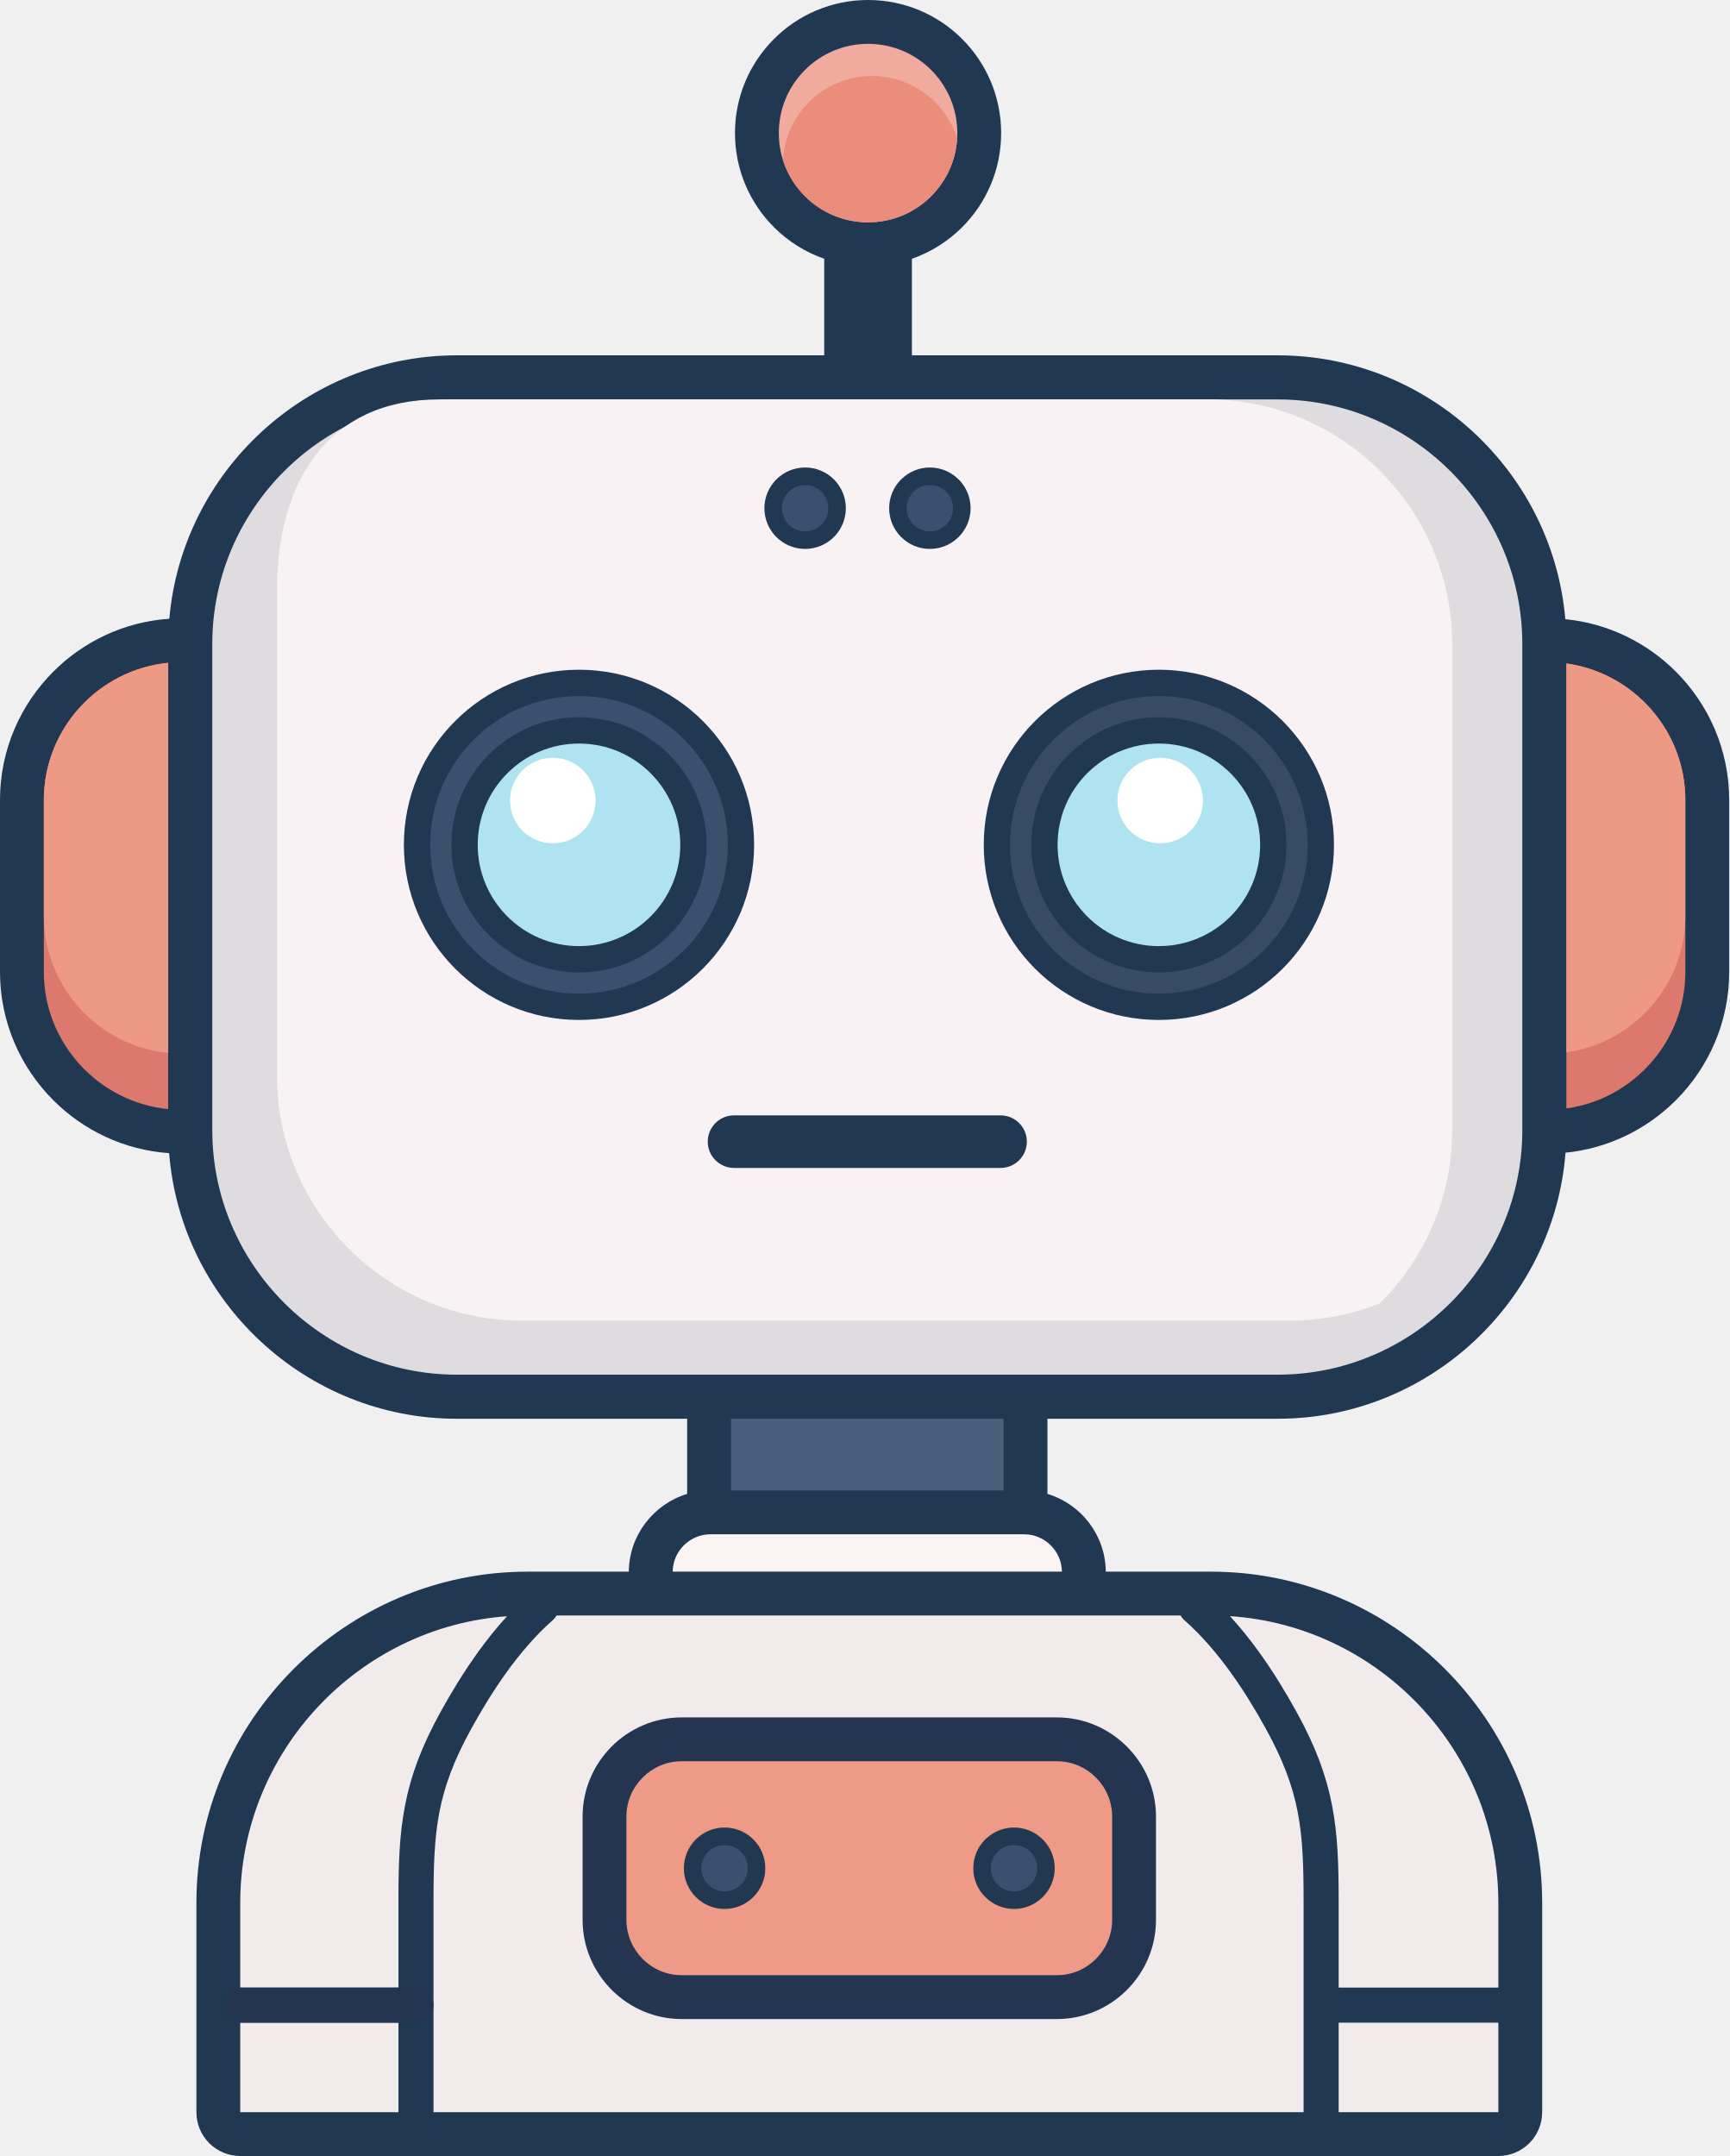
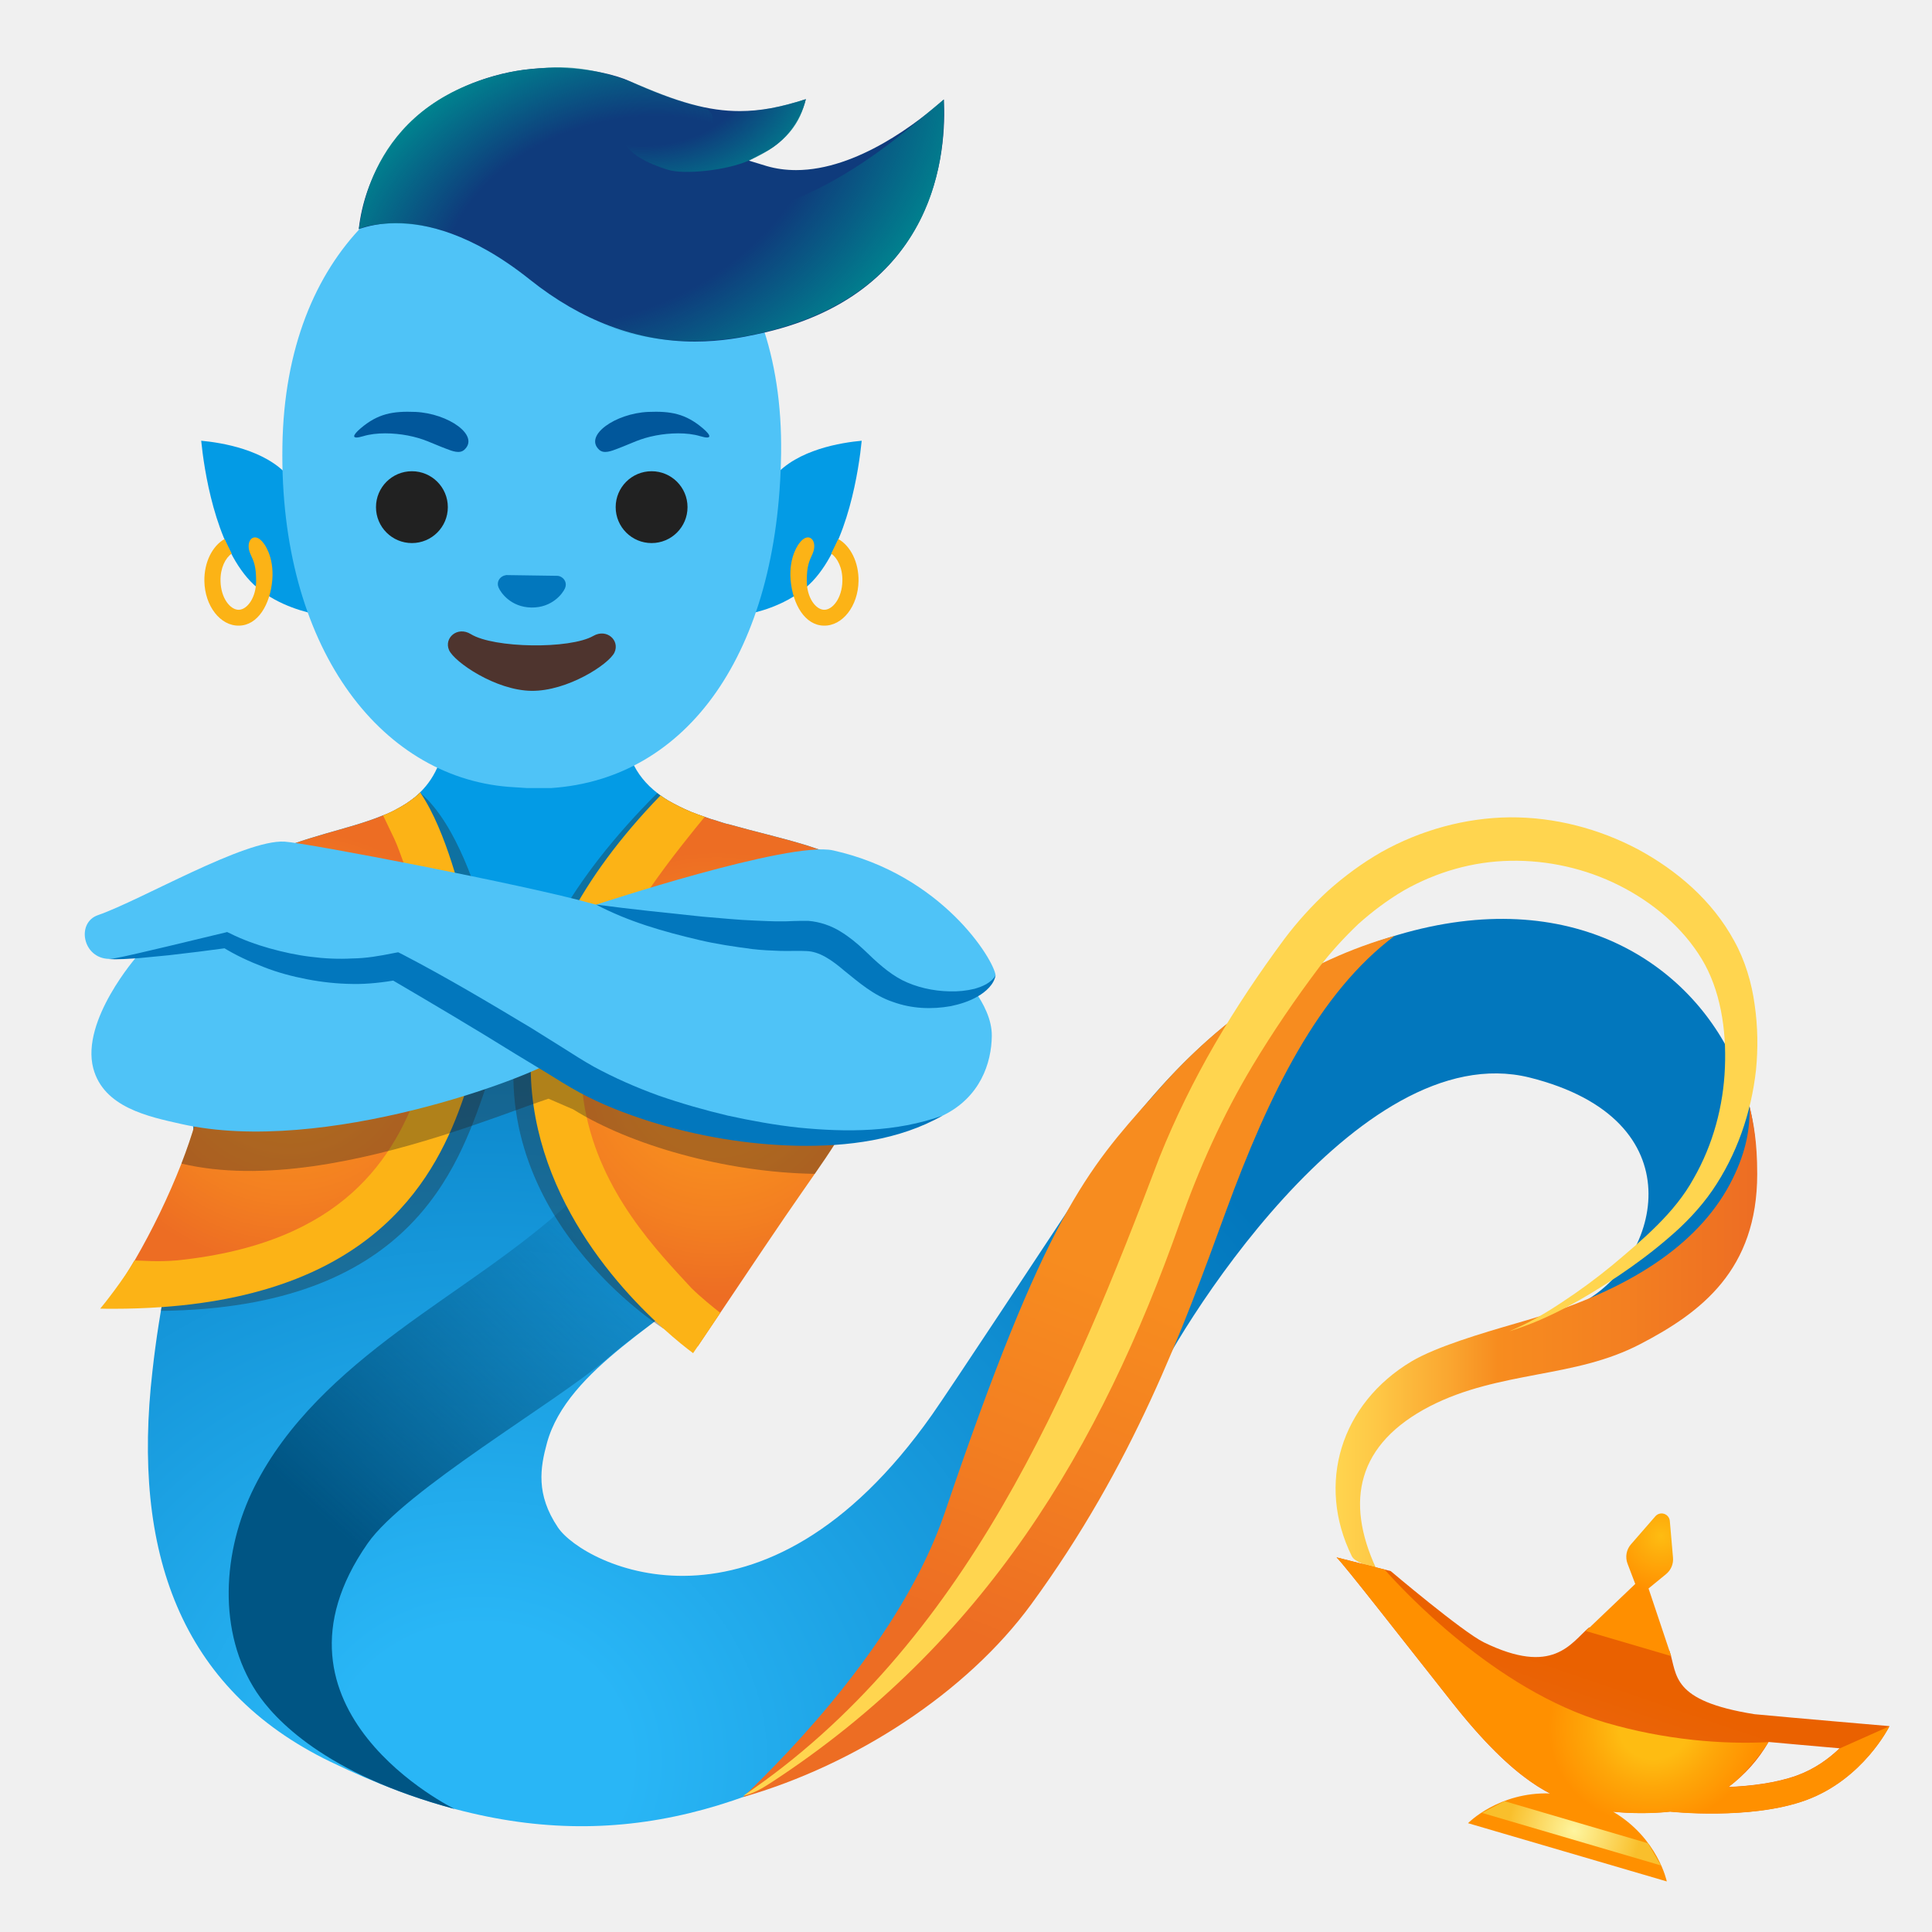
- <svg xmlns="http://www.w3.org/2000/svg" shape-rendering="geometricPrecision" text-rendering="geometricPrecision" image-rendering="optimizeQuality" fill-rule="evenodd" clip-rule="evenodd" viewBox="0 0 411 512.455">
-   <path fill="#213853" fill-rule="nonzero" d="M372.051 147.174c10.205 1 19.394 5.584 26.275 12.467 7.82 7.818 12.674 18.613 12.674 30.497v40.881c0 11.883-4.854 22.678-12.674 30.497-6.871 6.872-16.042 11.453-26.228 12.463-2.76 35.268-32.451 63.241-68.401 63.241H248.96v17.858c7.963 2.394 13.813 9.792 13.861 18.485h25.01c43.316 0 78.72 35.404 78.72 78.72v49.752c0 5.755-4.665 10.42-10.419 10.42H57.101c-5.754 0-10.419-4.665-10.419-10.42v-49.752c0-43.316 35.404-78.72 78.72-78.72h24.063c.048-8.668 5.917-16.076 13.861-18.479V337.22h-54.737c-35.914 0-65.579-27.915-68.391-63.133-10.704-.735-20.363-5.408-27.524-12.571C4.854 253.697 0 242.902 0 231.019v-40.881c0-11.884 4.854-22.679 12.674-30.497 7.171-7.173 16.847-11.85 27.571-12.574 3.063-34.97 32.609-62.609 68.344-62.609h87.316V61.51a31.659 31.659 0 01-11.948-7.508c-5.724-5.725-9.266-13.635-9.266-22.368 0-8.734 3.542-16.643 9.266-22.368C189.682 3.542 197.592 0 206.324 0c8.733 0 16.643 3.542 22.367 9.267 5.725 5.723 9.267 13.632 9.267 22.367 0 8.733-3.542 16.643-9.267 22.367a31.649 31.649 0 01-11.948 7.509v22.948h86.954c35.772 0 65.342 27.695 68.354 62.716z" />
-   <path fill="#495F7C" d="M238.541 337.22v17.044h-64.797V337.22z" />
-   <path fill="#DD786D" d="M39.977 263.614c-16.53-1.618-29.558-15.658-29.558-32.595v-40.881c0-16.937 13.028-30.977 29.558-32.595v106.071z" />
-   <path fill="#EE9983" d="M39.977 250.267c-16.53-1.618-29.558-15.659-29.558-32.596v-27.533c0-16.937 13.028-30.976 29.558-32.595v92.724z" />
-   <path fill="#DD786D" d="M372.309 263.462c15.914-2.202 28.272-15.948 28.272-32.443v-40.881c0-16.495-12.358-30.241-28.272-32.443v105.767z" />
-   <path fill="#EE9983" d="M372.309 250.115c15.914-2.202 28.272-15.948 28.272-32.444v-27.533c0-16.495-12.358-30.241-28.272-32.442v92.419z" />
-   <path fill="#DFDCDF" d="M108.589 94.937h195.108c31.974 0 58.133 26.159 58.133 58.132v115.54c0 31.973-26.159 58.132-58.133 58.132H108.589c-31.974 0-58.133-26.159-58.133-58.132v-115.54c0-31.973 26.159-58.132 58.133-58.132z" />
-   <path fill="#F9F2F5" d="M104.421 94.937h182.605c31.972 0 58.133 26.168 58.133 58.132v115.54c0 16.042-6.594 30.633-17.203 41.18a57.64 57.64 0 01-21.377 4.096H123.974c-31.965 0-58.133-26.16-58.133-58.132v-115.54c0-25.373 11.859-45.276 38.58-45.276z" />
-   <path fill="#F0AB9E" d="M206.325 10.419c11.716 0 21.214 9.498 21.214 21.215s-9.498 21.214-21.214 21.214c-11.717 0-21.215-9.497-21.215-21.214 0-11.717 9.498-21.215 21.215-21.215z" />
-   <path fill="#EA8D7A" d="M227.501 32.89c-.65 11.133-9.881 19.959-21.177 19.959-9.487 0-17.519-6.228-20.232-14.819.651-11.132 9.882-19.958 21.176-19.958 9.488 0 17.52 6.228 20.233 14.818z" />
-   <path fill="#FAF4F4" d="M168.871 364.682h74.543c4.908 0 8.929 3.986 8.988 8.881h-92.518c.058-4.895 4.08-8.881 8.987-8.881z" />
-   <path fill="#F2EBEC" d="M132.26 383.982h148.364c.225.416.526.8.901 1.132 4.08 3.602 7.715 7.879 10.912 12.302 3.222 4.459 6.025 9.122 8.403 13.424 4.133 7.479 6.384 13.587 7.591 19.801 1.22 6.285 1.412 12.9 1.412 21.225v49.998c0 .058.001.115.004.172h-206.81c.002-.057.004-.114.004-.172v-49.998c0-8.325.192-14.94 1.412-21.225 1.207-6.214 3.457-12.322 7.591-19.801 2.378-4.302 5.182-8.965 8.404-13.424 3.197-4.423 6.831-8.7 10.912-12.302a4.14 4.14 0 00.9-1.132zm160.087.154c35.481 2.346 63.785 32.099 63.785 68.147v20.154a4.002 4.002 0 00-.219-.006h-37.734v-20.565c0-8.754-.215-15.773-1.576-22.787-1.376-7.086-3.89-13.956-8.47-22.243-2.486-4.499-5.457-9.429-8.956-14.272-2.093-2.896-4.367-5.744-6.83-8.428zm63.785 96.626v21.274h-37.957c.002-.057.004-.114.004-.172v-21.097h37.734c.073 0 .146-.002.219-.005zM94.709 502.036H57.101v-21.273c.062.003.124.004.187.004h37.417v21.097c0 .058.002.115.004.172zm-.004-29.605H57.288c-.063 0-.125.002-.187.004v-20.152c0-35.923 28.106-65.596 63.414-68.123-2.454 2.676-4.72 5.517-6.807 8.404-3.499 4.842-6.47 9.772-8.957 14.272-4.58 8.288-7.094 15.157-8.47 22.243-1.362 7.014-1.576 14.033-1.576 22.787v20.565z" />
-   <path fill="#233551" fill-rule="nonzero" d="M98.871 472.431a4.168 4.168 0 010 8.336H57.288a4.169 4.169 0 010-8.336h41.583zM162.039 408.205h89.154c12.956 0 23.565 10.618 23.565 23.565v24.569c0 12.977-10.587 23.565-23.565 23.565h-89.154c-12.96 0-23.565-10.617-23.565-23.565V431.77c0-12.982 10.583-23.565 23.565-23.565z" />
-   <path fill="#EE9A87" d="M162.039 418.624h89.154c7.231 0 13.146 5.918 13.146 13.146v24.569c0 7.228-5.918 13.146-13.146 13.146h-89.154c-7.228 0-13.146-5.915-13.146-13.146V431.77c0-7.231 5.915-13.146 13.146-13.146z" />
-   <path fill="#213853" fill-rule="nonzero" d="M137.619 159.185c11.492 0 21.899 4.66 29.43 12.192 7.532 7.531 12.192 17.938 12.192 29.43 0 22.985-18.637 41.623-41.622 41.623-11.493 0-21.899-4.66-29.431-12.192s-12.192-17.939-12.192-29.431 4.66-21.899 12.192-29.43c7.532-7.532 17.938-12.192 29.431-12.192z" />
-   <path fill="#3A506D" d="M137.619 165.437c19.535 0 35.37 15.835 35.37 35.37 0 19.534-15.835 35.371-35.37 35.371-19.535 0-35.371-15.837-35.371-35.371 0-19.535 15.836-35.37 35.371-35.37z" />
-   <path fill="#213853" fill-rule="nonzero" d="M137.619 170.483c8.372 0 15.953 3.395 21.442 8.882 5.487 5.487 8.882 13.07 8.882 21.442 0 8.373-3.395 15.954-8.882 21.443-5.489 5.487-13.07 8.882-21.442 8.882-8.374 0-15.955-3.395-21.442-8.883-5.488-5.487-8.883-13.07-8.883-21.442s3.395-15.954 8.882-21.442c5.489-5.487 13.07-8.882 21.443-8.882z" />
-   <path fill="#AFE3F1" d="M137.619 176.734c13.296 0 24.073 10.777 24.073 24.073 0 13.295-10.777 24.073-24.073 24.073-13.295 0-24.074-10.778-24.074-24.073 0-13.296 10.779-24.073 24.074-24.073z" />
-   <path fill="#213853" fill-rule="nonzero" d="M275.443 159.185c22.986 0 41.623 18.637 41.623 41.622 0 11.492-4.66 21.899-12.192 29.431-7.531 7.532-17.938 12.192-29.431 12.192-11.492 0-21.899-4.66-29.431-12.192-7.531-7.532-12.191-17.939-12.191-29.431s4.66-21.899 12.191-29.43c7.532-7.532 17.939-12.192 29.431-12.192z" />
-   <path fill="#374B66" d="M275.443 165.437c19.535 0 35.371 15.835 35.371 35.37 0 19.534-15.836 35.371-35.371 35.371-19.535 0-35.371-15.837-35.371-35.371 0-19.535 15.836-35.37 35.371-35.37z" />
-   <path fill="#213853" fill-rule="nonzero" d="M275.443 170.483c8.373 0 15.954 3.395 21.443 8.882 5.487 5.488 8.882 13.07 8.882 21.442s-3.395 15.955-8.883 21.442c-5.487 5.488-13.07 8.883-21.442 8.883-8.373 0-15.955-3.395-21.442-8.883-5.487-5.487-8.883-13.07-8.883-21.442s3.396-15.954 8.883-21.442c5.488-5.487 13.07-8.882 21.442-8.882z" />
-   <path fill="#AFE3F1" d="M275.443 176.734c13.295 0 24.073 10.777 24.073 24.073 0 13.295-10.778 24.073-24.073 24.073s-24.073-10.778-24.073-24.073c0-13.296 10.778-24.073 24.073-24.073z" />
-   <path fill="#213853" fill-rule="nonzero" d="M237.741 265.105a6.252 6.252 0 110 12.503h-63.197a6.252 6.252 0 110-12.503h63.197zM191.366 111.116a9.653 9.653 0 016.842 2.835 9.649 9.649 0 012.835 6.843 9.652 9.652 0 01-2.835 6.843 9.648 9.648 0 01-6.842 2.835 9.65 9.65 0 01-6.844-2.835 9.657 9.657 0 01-2.835-6.843 9.653 9.653 0 012.835-6.843 9.657 9.657 0 016.844-2.835z" />
-   <path fill="#3A506D" d="M191.366 115.284a5.51 5.51 0 110 11.02 5.51 5.51 0 110-11.02z" />
-   <path fill="#213853" fill-rule="nonzero" d="M221.017 111.116a9.642 9.642 0 016.828 2.835h.015a9.649 9.649 0 012.835 6.843 9.652 9.652 0 01-2.835 6.843l-.296.269a9.634 9.634 0 01-13.374-.269h-.016a9.653 9.653 0 01-2.836-6.843 9.65 9.65 0 012.836-6.843l.296-.269a9.63 9.63 0 016.547-2.566z" />
-   <path fill="#3A506D" d="M221.017 115.284a5.51 5.51 0 11-5.511 5.51 5.51 5.51 0 015.511-5.51z" />
-   <path fill="#fff" d="M131.395 180.117c5.614 0 10.164 4.55 10.164 10.163 0 5.615-4.55 10.164-10.164 10.164s-10.164-4.549-10.164-10.164c0-5.613 4.55-10.163 10.164-10.163zM275.757 180.117c5.614 0 10.163 4.55 10.163 10.163 0 5.615-4.549 10.164-10.163 10.164s-10.164-4.549-10.164-10.164c0-5.613 4.55-10.163 10.164-10.163z" />
-   <path fill="#213853" fill-rule="nonzero" d="M172.22 434.377a9.649 9.649 0 016.843 2.835 9.648 9.648 0 012.835 6.842 9.653 9.653 0 01-2.835 6.844 9.653 9.653 0 01-6.843 2.835 9.653 9.653 0 01-6.843-2.835 9.657 9.657 0 01-2.835-6.844 9.653 9.653 0 012.835-6.842 9.652 9.652 0 016.843-2.835z" />
-   <path fill="#3A506D" d="M172.22 438.544a5.51 5.51 0 11.001 11.02 5.51 5.51 0 01-.001-11.02z" />
-   <path fill="#213853" fill-rule="nonzero" d="M241.012 434.377a9.632 9.632 0 016.827 2.835h.016a9.65 9.65 0 012.836 6.842 9.654 9.654 0 01-2.836 6.844l-.296.269a9.633 9.633 0 01-6.547 2.566 9.642 9.642 0 01-6.828-2.835h-.015a9.653 9.653 0 01-2.835-6.844 9.648 9.648 0 012.835-6.842l.296-.269a9.628 9.628 0 016.547-2.566z" />
-   <path fill="#3A506D" d="M241.012 438.544a5.511 5.511 0 110 11.022 5.511 5.511 0 010-11.022z" />
+ <svg xmlns="http://www.w3.org/2000/svg" width="800px" height="800px" viewBox="0 0 128 128" aria-hidden="true" role="img" class="iconify iconify--noto" preserveAspectRatio="xMidYMid meet">
+   <radialGradient id="IconifyId17ecdb2904d178eab8896" cx="31.846" cy="116.717" r="62.338" gradientTransform="matrix(0 -1 1.0982 0 -96.336 148.563)" gradientUnits="userSpaceOnUse">
+     <stop offset=".144" stop-color="#29b6f6">
+ 
+ </stop>
+     <stop offset=".945" stop-color="#0277bd">
+ 
+ </stop>
+   </radialGradient>
+   <path d="M111.17 87.23c-1.61 1.17-13.65 3.19-6.15-1.04c4.93-2.78 7.47-12.01-3.68-14.8C89.93 68.56 77.74 88.46 76 92.63c-4.13 9.89-9.85 18.2-21.58 24.17c-10.49 5.35-20.28 5.85-32.53-.08c-9.98-4.83-13.16-13.96-11.79-25.88a68.795 68.795 0 0 1 .98-6.23c1.39-6.75 2.75-7.67.64-16.95l18.23-2.03l3.12-.35l25.61-2.86c0 6.72-.77 11.82-10.54 21.28c-3.88 3.76-10.54 6.96-11.9 11.89c-.45 1.65-.75 3.41.72 5.6c1.68 2.52 13.54 8.51 24.79-7.46c1.15-1.63 7.52-11.3 9.25-13.91c4.26-6.43 8.9-12.1 16-15.64c25-12.48 36.92 13.78 24.17 23.05z" fill="url(#IconifyId17ecdb2904d178eab8896)">
+ 
+ </path>
+   <linearGradient id="IconifyId17ecdb2904d178eab8897" gradientUnits="userSpaceOnUse" x1="47.887" y1="46.087" x2="22.549" y2="18.384" gradientTransform="matrix(1 0 0 -1 0 128)">
+     <stop offset="0" stop-color="#005584" stop-opacity="0">
+ 
+ </stop>
+     <stop offset=".841" stop-color="#005584">
+ 
+ </stop>
+   </linearGradient>
+   <path d="M37.79 79.63c-3.48 3.22-7.56 5.71-11.37 8.54s-7.45 6.11-9.57 10.35s-2.46 9.63.15 13.59c1.16 1.76 4.5 5.43 13.12 7.74c0 0-13.46-6.56-5.76-17.6c2.44-3.5 12.48-9.35 15.72-12.12s2.52-1.64 5.48-4.71c3.37-3.49 7.68-8.67 9.43-13.19c1.23-3.18 2.97-8.37-2.41-8.37S40.87 76.79 37.79 79.63z" fill="url(#IconifyId17ecdb2904d178eab8897)">
+ 
+ </path>
+   <linearGradient id="IconifyId17ecdb2904d178eab8898" gradientUnits="userSpaceOnUse" x1="88.486" y1="39.373" x2="116.42" y2="39.373" gradientTransform="matrix(1 0 0 -1 0 128)">
+     <stop offset="0" stop-color="#ffd54f">
+ 
+ </stop>
+     <stop offset=".095" stop-color="#fec846">
+ 
+ </stop>
+     <stop offset=".271" stop-color="#faa630">
+ 
+ </stop>
+     <stop offset=".385" stop-color="#f78c1f">
+ 
+ </stop>
+     <stop offset=".689" stop-color="#f37f21">
+ 
+ </stop>
+     <stop offset="1" stop-color="#ed6d23">
+ 
+ </stop>
+   </linearGradient>
+   <path d="M91.05 103.88c-.61-.2-1.31-.42-1.49-.78c-2.36-4.79-.74-10.09 3.95-12.9c1.65-.98 4.67-1.87 6.88-2.51c.53-.15 1.02-.3 1.45-.43c6.59-2.02 10.95-5.1 12.95-9.16c.94-1.91 1.14-3.36 1.13-4.78c.25 1.08.5 2.27.5 4.46c0 6.35-3.71 9.17-7.73 11.26c-2.2 1.15-4.47 1.58-6.87 2.03c-2.35.45-4.79.91-7.11 2.11c-2.33 1.21-3.8 2.77-4.35 4.66c-.52 1.76-.24 3.8.82 6.09c-.05-.02-.09-.03-.13-.05z" fill="url(#IconifyId17ecdb2904d178eab8898)">
+ 
+ </path>
+   <linearGradient id="IconifyId17ecdb2904d178eab8899" gradientUnits="userSpaceOnUse" x1="78.618" y1="57.189" x2="63.823" y2="19.808" gradientTransform="matrix(1 0 0 -1 0 128)">
+     <stop offset=".367" stop-color="#f78c1f">
+ 
+ </stop>
+     <stop offset=".68" stop-color="#f37f21">
+ 
+ </stop>
+     <stop offset="1" stop-color="#ed6d23">
+ 
+ </stop>
+   </linearGradient>
+   <path d="M49.23 119.06c3.15-3.02 10.55-10.57 13.37-18.86c6.64-19.59 9.45-22.73 13.71-27.5l.07-.08c4.77-5.57 10.3-9.01 16.02-10.62c-5.02 3.77-8.31 10.41-11.19 18.28c-2.86 7.84-6.11 16.74-12.89 26.01c-4.28 5.85-11.66 10.64-19.09 12.77z" fill="url(#IconifyId17ecdb2904d178eab8899)">
+ 
+ </path>
+   <path d="M49.24 118.98C64 109 71 92 76.82 76.67c1.04-2.59 2.27-5.09 3.66-7.49c1.39-2.4 2.94-4.71 4.59-6.94c.86-1.15 1.84-2.23 2.91-3.22c1.09-.97 2.28-1.85 3.56-2.58c2.58-1.44 5.53-2.26 8.49-2.29c2.97-.02 5.9.75 8.49 2.12c2.57 1.39 4.91 3.38 6.36 6.04c.74 1.32 1.18 2.83 1.37 4.25c.21 1.44.23 2.9.09 4.33c-.32 2.86-1.28 5.63-2.9 7.99c-.81 1.17-1.82 2.22-2.87 3.11c-1.05.91-2.15 1.73-3.29 2.5c-2.28 1.52-4.68 2.92-7.29 3.71c1.26-.52 2.43-1.21 3.55-1.96c1.13-.74 2.22-1.55 3.26-2.4c2.05-1.72 4.16-3.49 5.4-5.75c1.29-2.24 1.98-4.81 2.08-7.36c.11-2.53-.31-5.18-1.54-7.2c-1.26-2.08-3.24-3.75-5.47-4.87s-4.74-1.68-7.21-1.63c-2.47.04-4.9.74-7.06 1.97c-1.07.63-2.07 1.38-3.01 2.22c-.91.87-1.77 1.8-2.55 2.81c-1.6 2.12-3.1 4.32-4.47 6.6c-.01.02-.03.05-.04.07c-1.94 3.24-3.49 6.71-4.75 10.27c-5.26 14.93-12.97 27.91-27.06 37.11c-.58.38-1.19.75-1.88.9z" fill="#ffd54f">
+ 
+ </path>
+   <path d="M63.98 68.72l-6.28-.11l-18.93-.33l-1.24-.03h-.18l-2.04-.04l-1.04-.01l-1.22-.02l-1.36-.03h-.49l-1.3-.03l-1.21-.02l-14.5-.26l-4.09-.07c1.22-6.53 4.09-9.41 7.27-11c2.73-1.37 5.69-1.79 8.01-2.75c.32-.12.62-.26.91-.42c.42-.22.81-.47 1.17-.76c.12-.1.24-.21.36-.33h.01c0-.01.01-.02.01-.02c1.04-1.02 1.7-2.49 1.77-4.77l11.74-.62c-.14 2.65.73 4.3 2.2 5.44c.07.06.14.11.21.16c.17.12.35.24.53.35c.45.26.93.5 1.45.72c.31.12.62.24.95.35c.27.1.55.19.84.27c.04.02.08.03.12.04c.15.05.3.09.45.14c.08.02.16.04.25.06c1.62.46 3.37.85 5.1 1.38c.25.08.52.17.81.27c.62.2 1.24.44 1.85.7c.21.1.4.18.57.26c.06.02.12.05.18.08c3.64 1.78 6.62 4.87 7.12 11.4z" fill="#039be5">
+ 
+ </path>
+   <path d="M46.87 87.3c-.51.74-1.12.97-1.66 1c-.63.03-1.16-.23-1.28-.3c-.01 0-.01-.01-.02-.01c0 0-11.78-7.36-9.64-19.79c.78-4.57 3.45-9.83 9.28-15.66c.07.06.14.11.21.16c.17.12.35.24.53.35c.45.26.93.5 1.45.72c-.28.34-.96 1.14-1.78 2.2c-3.15 3.99-5.66 8.04-6.43 12.28c-.31 1.69-.34 3.41-.02 5.18c1.03 5.62 4.83 9.49 7.06 11.91c.94.93 2.3 1.94 2.3 1.96z" opacity=".35" fill="#212121">
+ 
+ </path>
+   <radialGradient id="IconifyId17ecdb2904d178eab8900" cx="47.507" cy="71.13" r="14.718" gradientUnits="userSpaceOnUse">
+     <stop offset=".367" stop-color="#f78c1f">
+ 
+ </stop>
+     <stop offset=".68" stop-color="#f37f21">
+ 
+ </stop>
+     <stop offset="1" stop-color="#ed6d23">
+ 
+ </stop>
+   </radialGradient>
+   <path d="M57.7 68.61c-.12 1.38-.34 2.69-.7 3.81c-.12.39-.26.75-.42 1.09c-.67 1.43-1.63 2.87-2.6 4.26c-.17.24-.33.48-.5.72l-.32.46c-1.27 1.81-3.74 5.49-5.44 8.03l-1.25 1.86l-.25.37c-.25-.21-.59-.52-1.01-.91c-2.38-2.3-7.02-7.64-7.88-15.08v-.02c-.16-1.37-.18-2.74-.06-4.13c.02-.27.05-.54.08-.82c.57-5.01 2.89-10.11 6.94-15.2c.45.26.93.5 1.45.72c.31.12.62.24.95.35c.27.1.55.19.84.27c.04.02.08.03.12.04c.14.05.29.1.45.14c.08.02.16.04.25.06c1.62.46 3.37.85 5.1 1.38c.25.08.52.17.81.27c.75.25 1.36.5 1.85.7c.21.1.4.18.57.26c.06.02.12.05.17.07l.01.01c.44.86 1.27 6.46.84 11.29z" fill="url(#IconifyId17ecdb2904d178eab8900)">
+ 
+ </path>
+   <path d="M47.72 86.98l-1.25 1.86l-.25.37l-.3.44c-.42-.31-1.13-.87-1.99-1.65c-.01 0-.01-.01-.02-.01c-3.6-3.26-9.8-10.36-8.6-19.78c.6-4.67 3.01-9.89 8.45-15.51c.17.12.35.24.53.35c.45.26.93.5 1.45.72c.31.12.62.24.95.35c-.34.41-.87 1.06-1.49 1.85c-3.15 4-5.67 8.06-6.43 12.31c-.31 1.68-.34 3.39-.02 5.15c1.03 5.62 4.83 9.49 7.06 11.91c.63.62 1.44 1.27 1.91 1.64z" fill="#fcb316">
+ 
+ </path>
+   <path d="M33.05 68.18c-.12 1.18-.39 2.47-.87 3.88c-1.88 5.47-5.07 14.59-21.52 14.79c.01-.09.03-.17.04-.25c.03-.17.06-.34.09-.5c.1-.53.19-1.02.29-1.49a2.73 2.73 0 0 1 1.89-.94c10.99-1.15 14.41-6.8 16.12-11.8c.45-1.31.7-2.56.81-3.75c.09-.87.1-1.71.05-2.49c-.08-1.53-.37-2.86-.69-3.93c-.06-.21-.14-.51-.24-.87c-.58-2.15-1.37-4.39-1.68-5.05c-.35-.74-.78-1.62-1.05-2.18c.42-.22.81-.47 1.17-.76c.12-.1.24-.21.36-.33h.01c.01.01.03.02.04.04c2.44 2.08 3.83 6.86 4.26 8.29c.37 1.24.79 2.7.94 4.44c.08.89.09 1.85-.02 2.9z" opacity=".35" fill="#212121">
+ 
+ </path>
+   <radialGradient id="IconifyId17ecdb2904d178eab8901" cx="19.205" cy="69.53" r="14.566" gradientUnits="userSpaceOnUse">
+     <stop offset=".367" stop-color="#f78c1f">
+ 
+ </stop>
+     <stop offset=".68" stop-color="#f37f21">
+ 
+ </stop>
+     <stop offset="1" stop-color="#ed6d23">
+ 
+ </stop>
+   </radialGradient>
+   <path d="M31.2 68.15c-.02.28-.06.57-.1.86c-.16 1.13-.42 2.3-.84 3.51c-.3.89-.67 1.82-1.12 2.76c-2.33 4.86-7.01 10-18.35 10.82c-1.04.08-2.13.12-3.29.12c-.12-.01-.25-.01-.37-.01c.51-.65 1.13-1.58 1.78-2.7h.01a46.95 46.95 0 0 0 3.1-6.42c.72-1.86 1.3-3.78 1.57-5.53l.02-.14l.03-.16c.18-1.16.35-2.3.55-3.42c.51-2.99 1.16-5.89 2.35-8.79c.03-.08.09-.26.18-.51c.12-.35.4-1.19.65-1.77c2.73-1.37 5.69-1.79 8.01-2.75c.32-.12.62-.26.91-.42c.42-.22.81-.47 1.17-.76c1.42 2.13 2.34 5.54 2.78 7.18c.09.33.16.6.22.8a19.5 19.5 0 0 1 .74 7.33z" fill="url(#IconifyId17ecdb2904d178eab8901)">
+ 
+ </path>
+   <path d="M31.69 68.15c-.12 1.41-.42 2.93-.96 4.52c-1.76 5.16-5.72 12.93-20.03 13.93c-1.01.07-2.08.11-3.2.11c-.29 0-.57 0-.86-.01c.19-.21 1.62-2.03 2.27-3.19h.01c.55 0 1.44.11 2.85-.01c10.99-1.15 14.41-6.8 16.12-11.8c.43-1.25.68-2.46.8-3.6c.28-2.63-.13-4.92-.63-6.57c-.06-.21-.14-.51-.24-.87c-.58-2.15-1.37-4.39-1.68-5.05c-.24-.51-.52-1.09-.76-1.59c.32-.12.62-.26.91-.42c.42-.22.81-.47 1.17-.76c.12-.1.24-.21.36-.33h.01c0-.01.01-.02.01-.02l.03.06c1.74 2.59 2.7 6.91 3.06 8.11c.53 1.78 1.06 4.39.76 7.49z" fill="#fcb316">
+ 
+ </path>
+   <path d="M57 72.42c-.12.39-.26.75-.42 1.09c-.67 1.43-1.63 2.87-2.6 4.26c-5.95-.09-12.27-1.93-16-4.27l-.65-.28l-.99-.43c-1.64.55-4.2 1.55-7.2 2.49c-5.2 1.63-11.74 3.09-17.12 1.81c.72-1.86 1.3-3.78 1.57-5.53l.02-.14c2.37-1.75 12.59-2.45 13.01-2.45c.13 0 1.93.02 4.48.04a15486.863 15486.863 0 0 1 18.84.19L57 72.42z" opacity=".35" fill="#212121">
+ 
+ </path>
+   <path d="M63.07 63.87c.38.45 2.66 2.58 2.64 4.76c-.02 1.79-.76 4.07-3.25 5.28c-6.59 3.22-18.85.65-24.47-2.9c-6.99-4.4-11.74-6.99-11.74-6.99C20.11 65.32 15 62.28 15 62.28s-6.67 1.28-7.78 1.25c-1.75-.04-2.18-2.4-.73-2.9c2.86-.99 9.7-5.02 12.36-4.87c1.45.08 16.13 2.9 20.35 4.1c1.36.39 9.53 1.85 9.53 1.85" fill="#4fc3f7">
+ 
+ </path>
+   <path d="M39.49 59.94s12.81-4.24 15.7-3.6c7.22 1.6 10.66 7.25 10.77 8.28c-.4 1.21-2.99 1.99-5.55 1.36c-3.42-.84-7.29-3.35-11.7-4.27c0 0-9.02-1.59-9.22-1.77z" fill="#4fc3f7">
+ 
+ </path>
+   <path d="M65.96 64.62c-.11.61-.65 1.09-1.19 1.4c-.55.32-1.16.51-1.78.64c-1.25.22-2.56.18-3.83-.28c-1.29-.43-2.3-1.33-3.2-2.05c-.89-.76-1.68-1.29-2.53-1.32l-.34-.01h-.46c-.31 0-.63.01-.93 0c-.62-.02-1.23-.05-1.84-.12c-1.21-.16-2.4-.33-3.57-.61c-2.34-.55-4.66-1.21-6.8-2.34c2.37.32 4.72.55 7.05.8c1.17.09 2.32.22 3.48.26c.57.02 1.15.06 1.71.05c.29.01.56-.01.84-.02l.43-.01h.56c.75.06 1.5.32 2.1.69c.61.37 1.11.79 1.55 1.2c.87.84 1.64 1.56 2.57 2.04c.91.46 2.03.72 3.13.74c.56.02 1.12-.04 1.66-.17c.51-.15 1.08-.37 1.39-.89z" fill="#0277bd">
+ 
+ </path>
+   <path d="M36.73 70.23c-1.46 1.08-15.26 6.36-24.71 4.24c-2.19-.49-5.15-1.1-5.84-3.69c-.84-3.18 2.91-7.44 2.91-7.44l5.9-1.04l3.51 1.32c1.06.4 2.18.58 3.31.55l4.43-.14c0-.01 11.01 6.2 10.49 6.2z" fill="#4fc3f7">
+ 
+ </path>
+   <path d="M20.8 40.67c-1.06-.23-2.92-.81-4.21-2.16c-2.36-2.49-3.08-7.49-3.26-9.31c1.31.12 4.28.58 5.81 2.39l1.66 9.08z" fill="#039be5">
+ 
+ </path>
+   <path d="M18.04 38.42c-.14 1.64-.96 3.01-2.2 3.03c-1.24.03-2.27-1.3-2.3-2.95c-.02-1.25.53-2.33 1.34-2.79l.47.97c-.41.28-.76.95-.74 1.81c.02 1.14.65 1.92 1.21 1.91c.56-.01 1.16-.81 1.15-1.95c-.01-.94-.14-1.23-.38-1.75c-.39-.88.26-1.56.88-.7c0 0 .7.84.57 2.42z" fill="#fcb316">
+ 
+ </path>
+   <path d="M51.28 31.59c1.53-1.82 4.5-2.27 5.81-2.39c-.18 1.82-.9 6.82-3.26 9.31c-1.29 1.36-3.15 1.94-4.21 2.16l1.66-9.08z" fill="#039be5">
+ 
+ </path>
+   <path d="M33.68 52.13l1.22.08h1.62c9.01-.6 15.04-8.94 15.23-22.14c.19-13.13-7.9-19.75-16.23-19.87S18.9 16.45 18.71 29.58c-.2 13.22 6.42 21.86 14.97 22.55z" fill="#4fc3f7">
+ 
+ </path>
+   <g fill="#01579b">
+     <path d="M30.76 29.8c-.31.28-.79.09-1.23-.08c-.98-.37-1.44-.66-2.53-.87c-.91-.17-2.05-.22-2.94.05c-.81.24-.72-.05-.17-.52c1.15-.98 2.14-1.15 3.63-1.09c2.19.1 4.28 1.57 3.24 2.51z">
+ 
+ </path>
+     <path d="M39.7 29.8c.31.28.79.09 1.23-.08c.98-.37 1.44-.66 2.53-.87c.91-.17 2.05-.22 2.94.05c.81.24.72-.05.17-.52c-1.15-.98-2.14-1.15-3.63-1.09c-2.18.1-4.27 1.57-3.24 2.51z">
+ 
+ </path>
+   </g>
+   <path d="M37.11 38.19c-.05-.02-.1-.03-.15-.04l-3.42-.05c-.05.01-.1.02-.16.04c-.31.12-.49.44-.35.78s.81 1.31 2.18 1.33s2.07-.93 2.22-1.27s-.02-.66-.32-.79z" fill="#0277bd">
+ 
+ </path>
+   <path d="M39.31 42.13c-1.55.89-6.6.82-8.12-.12c-.88-.54-1.79.25-1.44 1.06c.35.79 3.08 2.67 5.46 2.7s5.13-1.76 5.5-2.54c.37-.8-.51-1.61-1.4-1.1z" fill="#4e342e">
+ 
+ </path>
+   <path d="M52.95 36c.62-.86 1.27-.18.88.7c-.24.52-.37.81-.38 1.75c-.01 1.14.59 1.94 1.15 1.95s1.19-.77 1.21-1.91c.02-.86-.33-1.53-.74-1.81l.47-.97c.81.46 1.36 1.54 1.34 2.79c-.03 1.65-1.06 2.98-2.3 2.95c-1.24-.02-2.06-1.39-2.2-3.03c-.13-1.58.57-2.42.57-2.42z" fill="#fcb316">
+ 
+ </path>
+   <g fill="#212121">
+     <circle cx="27.29" cy="33.6" r="2.38">
+ 
+ </circle>
+     <circle cx="43.17" cy="33.6" r="2.38">
+ 
+ </circle>
+   </g>
+   <linearGradient id="IconifyId17ecdb2904d178eab8902" gradientUnits="userSpaceOnUse" x1="106.093" y1="16.959" x2="102.103" y2="5.219" gradientTransform="matrix(1 0 0 -1 0 128)">
+     <stop offset="0" stop-color="#ea6100">
+ 
+ </stop>
+     <stop offset="1" stop-color="#ed6d23">
+ 
+ </stop>
+   </linearGradient>
+   <path d="M116.24 113.57c-5.58-.89-5.1-2.6-5.63-4.19l-5.33-1.56c-1.22 1.05-2.38 3.23-6.97.99c-1.41-.69-6.17-4.72-6.17-4.72l-3.59-.91c.46.42 4.37 5.45 7.7 9.66c4.16 5.27 6.65 6.25 8.48 6.78c2.74.8 5.92.4 5.92.4s5.34.58 9-.76c3.8-1.39 5.53-4.9 5.53-4.9s-6.42-.55-8.94-.79zm2.81 4.06c-1.38.5-3.06.7-4.54.76a9.639 9.639 0 0 0 2.66-2.98c1.02.09 2.51.23 4.71.42c-.72.69-1.66 1.38-2.83 1.8z" fill="url(#IconifyId17ecdb2904d178eab8902)">
+ 
+ </path>
+   <radialGradient id="IconifyId17ecdb2904d178eab8903" cx="109.97" cy="15.13" r="8.699" gradientTransform="matrix(.9726 -.2326 -.2175 -.9094 5.95 153.65)" gradientUnits="userSpaceOnUse">
+     <stop offset=".272" stop-color="#febc12">
+ 
+ </stop>
+     <stop offset=".5" stop-color="#fea709">
+ 
+ </stop>
+     <stop offset=".809" stop-color="#ff9000">
+ 
+ </stop>
+   </radialGradient>
+   <path d="M121.88 115.84c-.72.69-1.66 1.37-2.83 1.8c-1.38.5-3.06.7-4.54.76c1.08-.79 2.13-2.16 2.66-2.98c-3 .16-6.87-.14-10.79-1.29c-7.36-2.16-13.58-8.93-14.64-10.14l-3.19-.81c.46.42 4.37 5.45 7.7 9.66c2.81 3.55 4.85 5.15 6.45 5.98c-3.41-.11-5.44 1.97-5.44 1.97l13.17 3.86s-.59-2.87-3.56-4.62c2.03.22 3.78 0 3.78 0s5.34.58 9-.76c3.8-1.39 5.53-4.9 5.53-4.9l-3.3 1.47z" fill="url(#IconifyId17ecdb2904d178eab8903)">
+ 
+ </path>
+   <radialGradient id="IconifyId17ecdb2904d178eab8904" cx="106.87" cy="27.3" r="3.775" gradientTransform="scale(1 -1) rotate(-16.333 -341.236 -48.333)" gradientUnits="userSpaceOnUse">
+     <stop offset="0" stop-color="#febc12">
+ 
+ </stop>
+     <stop offset="1" stop-color="#ff8f00">
+ 
+ </stop>
+   </radialGradient>
+   <path d="M108.34 104.94l-3.27 3.12l5.65 1.66l-1.5-4.48l1.16-.95c.33-.27.5-.68.46-1.1l-.21-2.42a.547.547 0 0 0-.96-.31l-1.61 1.85c-.31.35-.4.85-.23 1.29l.51 1.34z" fill="url(#IconifyId17ecdb2904d178eab8904)">
+ 
+ </path>
+   <radialGradient id="IconifyId17ecdb2904d178eab8905" cx="106.823" cy="6.94" r="4.386" gradientTransform="scale(1 -1) rotate(-16.333 -341.236 -48.333)" gradientUnits="userSpaceOnUse">
+     <stop offset="0" stop-color="#fef59f">
+ 
+ </stop>
+     <stop offset=".904" stop-color="#fac537">
+ 
+ </stop>
+     <stop offset="1" stop-color="#f9bf2c">
+ 
+ </stop>
+   </radialGradient>
+   <path fill="url(#IconifyId17ecdb2904d178eab8905)" d="M110.04 123.59l-11.85-3.48l1.48-.78l9.51 2.79z">
+ 
+ </path>
+   <path d="M46.04 22.63c-3.84 0-7.52-1.38-10.94-4.11c-3.87-3.09-6.95-3.74-8.84-3.74c-1.03 0-1.86.18-2.49.4c.38-3.46 2.4-6.75 5.31-8.54c2.31-1.43 4.89-2.15 7.68-2.15c2.19 0 4.02.47 4.92.87c3.22 1.44 5.28 2 7.34 2c1.34 0 2.72-.25 4.37-.79c-.36 1.47-1.36 2.8-2.7 3.5l-1.08.57l1.18.36c.61.18 1.27.27 1.95.27c4.05 0 8.14-3.21 9.79-4.68c.18 3.19-.29 13.06-12.46 15.57c-.79.17-2.26.47-4.03.47z" fill="#0f3b7c">
+ 
+ </path>
+   <radialGradient id="IconifyId17ecdb2904d178eab8906" cx="48.614" cy="7.848" r="25.905" gradientTransform="matrix(.9023 -.4311 -.3198 -.6695 -1.605 35.214)" gradientUnits="userSpaceOnUse">
+     <stop offset=".611" stop-color="#00838f" stop-opacity="0">
+ 
+ </stop>
+     <stop offset="1" stop-color="#00838f">
+ 
+ </stop>
+   </radialGradient>
+   <path d="M62.53 6.59c-.07 1.06 1.16 12.6-12.42 15.54c-8.95 1.94-13.99-2.8-14.17-2.97c0 0 5.39.1 5.81-1.08c.54-1.52-.23-2.83-.23-2.83c11.27.18 17.03-5.4 21.01-8.66z" fill="url(#IconifyId17ecdb2904d178eab8906)">
+ 
+ </path>
+   <radialGradient id="IconifyId17ecdb2904d178eab8907" cx="18.163" cy="-14.422" r="20.455" gradientTransform="matrix(-.9674 .2534 .188 .7177 61.917 22.94)" gradientUnits="userSpaceOnUse">
+     <stop offset=".611" stop-color="#00838f" stop-opacity="0">
+ 
+ </stop>
+     <stop offset="1" stop-color="#00838f">
+ 
+ </stop>
+   </radialGradient>
+   <path d="M23.77 15.18c.21-.8.68-8.61 10.38-10.47c.64-.12 1.43-.17 2.15-.23c2.21-.16 4.38.48 5.78 1.05c1.57.64 2.57 1.07 4.21 1.49c2.48.64-.49 3.37-3.29 3.68c-1.29.14-2.53.23-3.21.16c-.56-.06-6.38 6.05-9.55 4.74c-2.98-1.22-5.81-.78-6.47-.42z" fill="url(#IconifyId17ecdb2904d178eab8907)">
+ 
+ </path>
+   <radialGradient id="IconifyId17ecdb2904d178eab8908" cx="-21.355" cy="-68.186" r="13.689" gradientTransform="matrix(.9811 .1935 .1435 -.7279 72.308 -42.138)" gradientUnits="userSpaceOnUse">
+     <stop offset=".611" stop-color="#00838f" stop-opacity="0">
+ 
+ </stop>
+     <stop offset="1" stop-color="#00838f">
+ 
+ </stop>
+   </radialGradient>
+   <path d="M53.39 6.57c-.37 1.54-1.23 2.95-3.78 4.07c-1.51.66-4.28.94-5.35.61c-5.96-1.82-2-5.45.96-4.52c2.99.94 5 .83 8.17-.16z" fill="url(#IconifyId17ecdb2904d178eab8908)">
+ 
+ </path>
+   <path d="M62.45 73.91c-2.87 1.63-6.32 2.06-9.61 2c-3.32-.07-6.62-.63-9.81-1.62c-1.59-.51-3.17-1.11-4.67-1.93c-.77-.42-1.45-.85-2.14-1.28l-2.08-1.26c-2.75-1.71-5.56-3.37-8.34-5l.62.09c-1.01.17-2.03.3-3.05.28c-1.02-.01-2.03-.12-3.02-.31c-.99-.19-1.97-.45-2.9-.82c-.94-.36-1.83-.77-2.72-1.32l.36.06c-1.31.18-2.61.34-3.93.49l-1.97.19c-.66.04-1.32.1-1.98.06c.65-.07 1.29-.24 1.93-.38l1.92-.45l3.83-.92l.16-.04l.21.1c.8.4 1.71.73 2.6.98c.9.25 1.81.45 2.73.56c.92.12 1.84.16 2.76.11c.92-.01 1.82-.17 2.71-.35l.32-.06l.3.15c2.92 1.52 5.72 3.19 8.52 4.87l2.08 1.3c.69.44 1.38.88 2.04 1.25c1.36.74 2.81 1.38 4.3 1.92c1.5.52 3.03.96 4.59 1.33c1.56.34 3.14.63 4.73.8c3.15.31 6.42.31 9.51-.8z" fill="#0277bd">
+ 
+ </path>
</svg>
